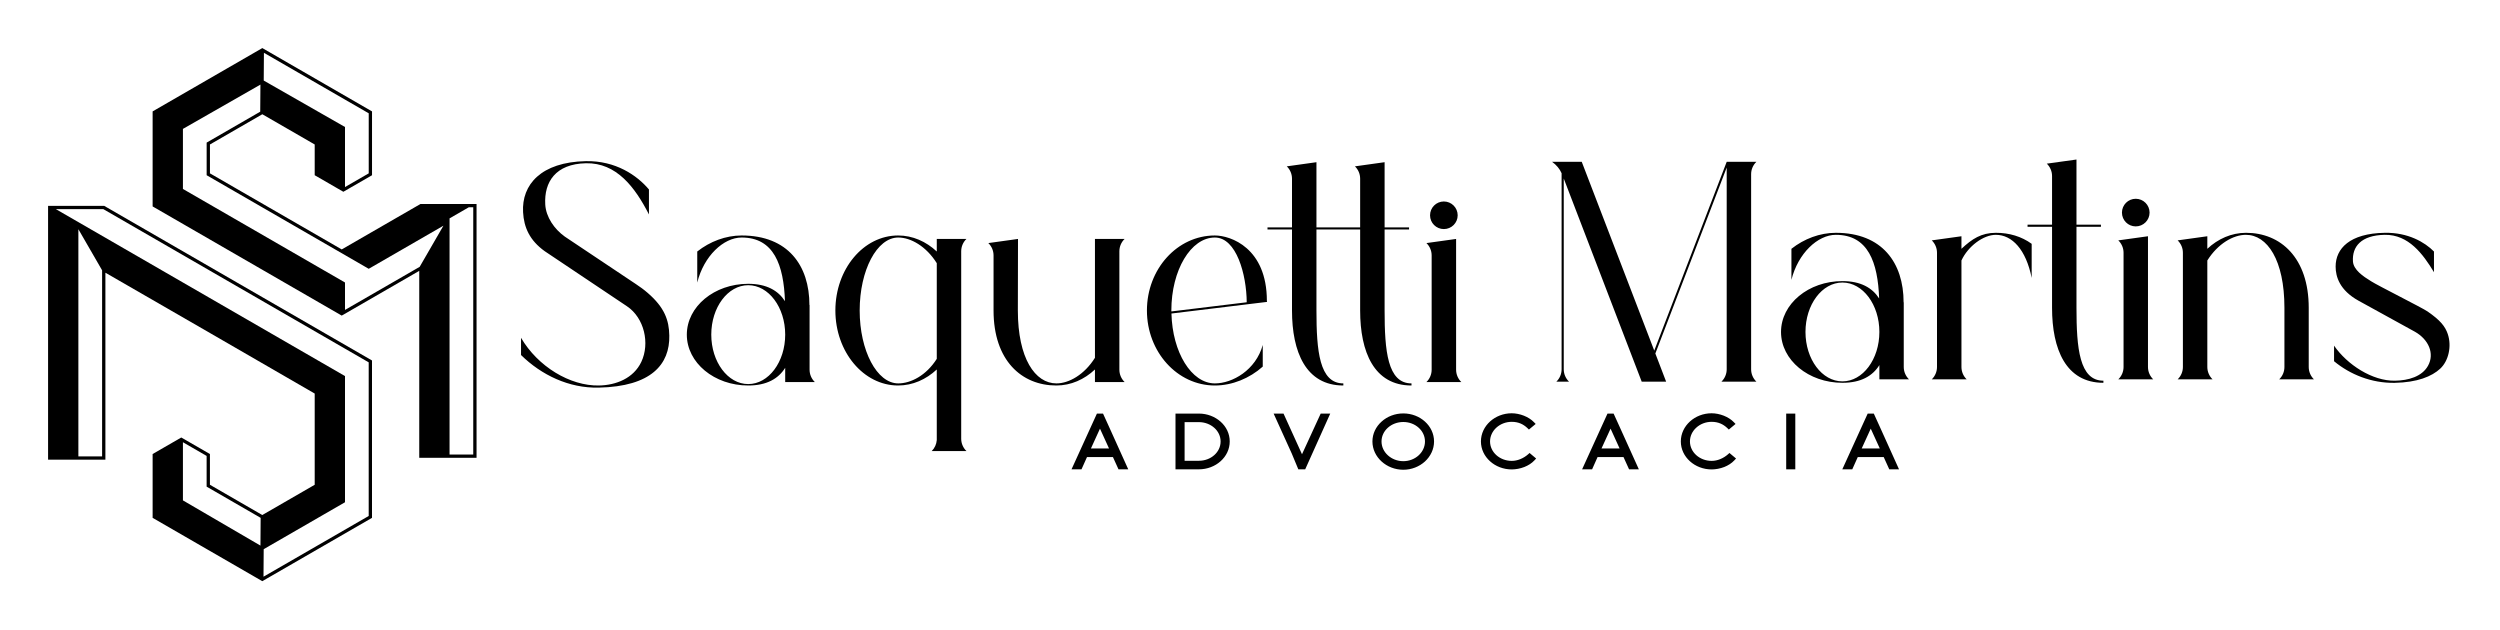
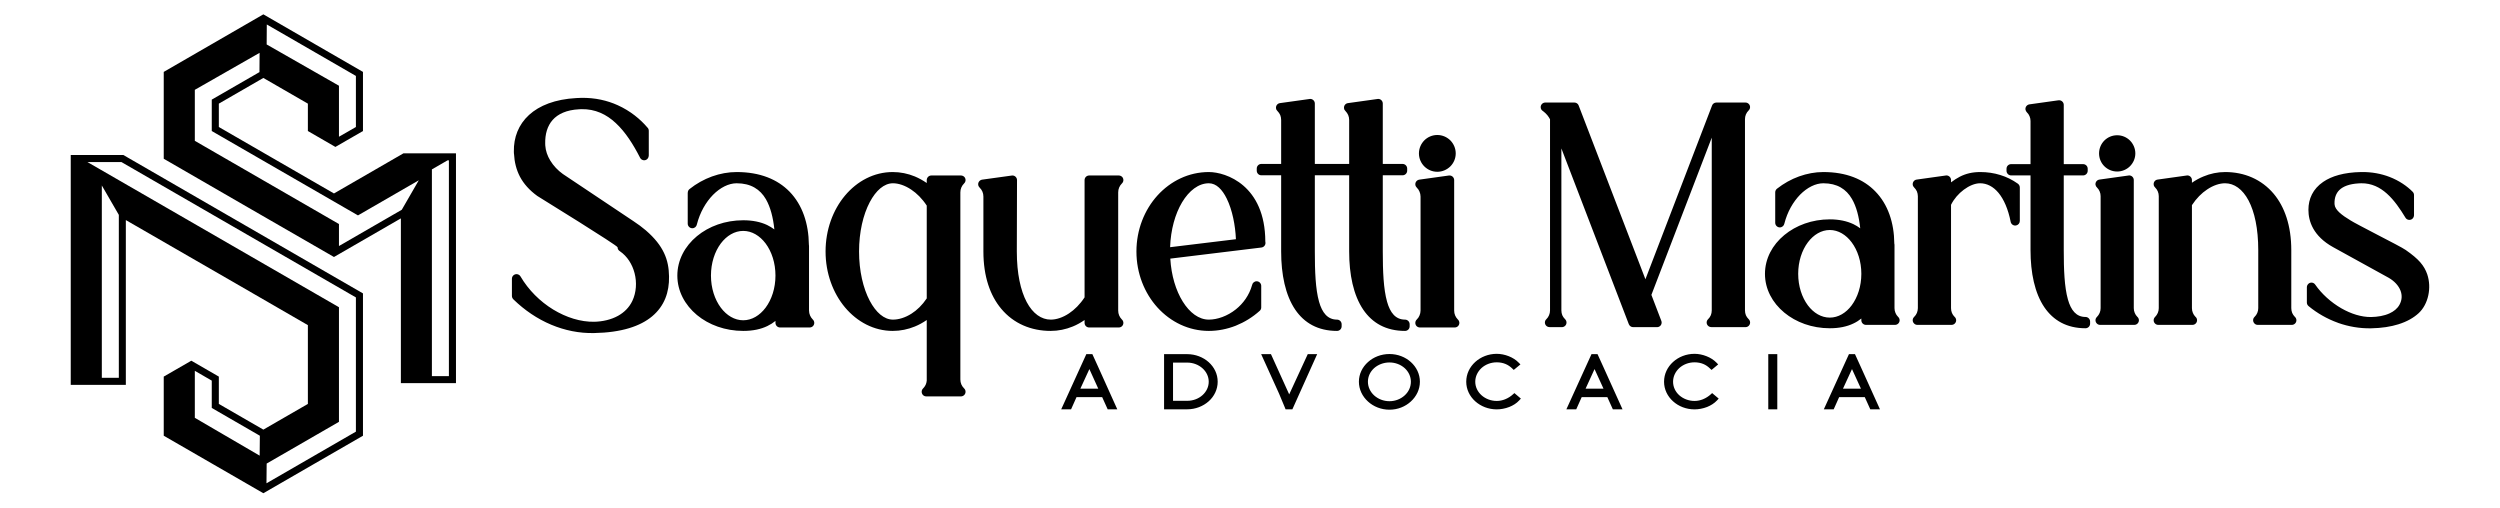
- <svg xmlns="http://www.w3.org/2000/svg" viewBox="0 0 1000.0 251.7" role="img" aria-label="Saquetti Martins Advocacia">
-   <path fill="currentColor" d="M434.8 182.82L432.6 187.73L428.61 187.73C431.99 180.3 435.37 172.86 438.77 165.43L441.21 165.43L443.52 170.5L451.3 187.73L447.4 187.73L445.17 182.82ZM439.99 171.46L436.37 179.39L443.61 179.39ZM473.84 168.85L473.84 184.31L479.55 184.31C481.97 184.31 484.17 183.44 485.75 182.01C487.29 180.63 488.24 178.71 488.24 176.58C488.24 174.45 487.28 172.53 485.74 171.15C484.16 169.73 481.96 168.85 479.55 168.85ZM488.24 184.49C486 186.5 482.92 187.73 479.55 187.73L470.2 187.73L470.2 165.43L479.55 165.43C482.91 165.43 486 166.67 488.24 168.67C490.49 170.68 491.89 173.47 491.89 176.58C491.89 179.69 490.49 182.48 488.24 184.49ZM519.08 187.13L516.7 181.41L509.45 165.43L513.41 165.43L520.8 181.7L528.28 165.43L532.1 165.43C528.76 172.86 525.41 180.29 522.08 187.73L519.33 187.73ZM567.47 182.13C569.03 180.7 569.99 178.73 569.99 176.59C569.99 174.45 569.04 172.51 567.49 171.11C565.92 169.68 563.74 168.8 561.32 168.8C558.9 168.8 556.7 169.68 555.12 171.11C553.57 172.51 552.61 174.44 552.61 176.59C552.61 178.74 553.58 180.7 555.15 182.13C556.73 183.57 558.92 184.47 561.32 184.47C563.72 184.47 565.9 183.57 567.47 182.13ZM552.64 184.6C550.38 182.55 548.97 179.71 548.97 176.59C548.97 173.47 550.38 170.66 552.63 168.64C554.87 166.61 557.96 165.37 561.32 165.37C564.68 165.37 567.75 166.61 569.98 168.63C572.23 170.66 573.62 173.47 573.62 176.59C573.62 179.7 572.21 182.54 569.97 184.6C567.73 186.63 564.67 187.9 561.32 187.9C557.97 187.9 554.88 186.64 552.64 184.6ZM596.02 184.51C593.77 182.49 592.37 179.69 592.37 176.58C592.37 173.45 593.77 170.63 596.02 168.59C598.25 166.57 601.33 165.31 604.69 165.31C606.27 165.31 607.99 165.66 609.57 166.28C611.09 166.89 612.51 167.76 613.55 168.84L614.27 169.58L611.57 171.82L610.95 171.22C610.14 170.45 609.24 169.83 608.22 169.4C607.19 168.97 606.03 168.73 604.69 168.73C602.29 168.73 600.11 169.63 598.53 171.07C596.99 172.48 596.02 174.44 596.02 176.58C596.02 178.71 596.98 180.64 598.52 182.04C600.1 183.47 602.28 184.35 604.69 184.35C605.92 184.35 607.06 184.08 608.06 183.68C609.35 183.17 610.44 182.43 611.21 181.75L611.83 181.19L614.46 183.41L613.77 184.15C612.68 185.32 611.27 186.19 609.76 186.79C608.09 187.44 606.29 187.77 604.69 187.77C601.33 187.77 598.25 186.53 596.02 184.51ZM639.03 182.82L636.84 187.73L632.84 187.73L643 165.43L645.44 165.43L647.75 170.5L655.54 187.73L651.63 187.73L649.4 182.82ZM644.23 171.46L640.6 179.39L647.84 179.39ZM675.98 184.51C673.73 182.49 672.33 179.69 672.33 176.58C672.33 173.45 673.73 170.63 675.98 168.59C678.21 166.56 681.29 165.31 684.65 165.31C686.23 165.31 687.95 165.66 689.53 166.28C691.05 166.89 692.47 167.76 693.5 168.84L694.22 169.58L691.53 171.82L690.91 171.22C690.1 170.45 689.2 169.83 688.17 169.4C687.15 168.97 685.99 168.73 684.65 168.73C682.25 168.73 680.07 169.63 678.5 171.07C676.94 172.48 675.98 174.44 675.98 176.58C675.98 178.71 676.94 180.64 678.48 182.04C680.06 183.47 682.24 184.35 684.65 184.35C685.88 184.35 687.02 184.08 688.02 183.68C689.31 183.17 690.39 182.43 691.16 181.75L691.78 181.19L694.42 183.41L693.73 184.15C692.64 185.32 691.22 186.19 689.73 186.79C688.05 187.44 686.24 187.77 684.65 187.77C681.29 187.77 678.21 186.53 675.98 184.51ZM717.16 187.74L714.48 187.74L714.48 165.43L718.12 165.43L718.12 187.74ZM743.11 182.82L740.91 187.73L736.92 187.73L747.08 165.43L749.52 165.43L751.83 170.5L759.61 187.73L755.71 187.73L753.48 182.82ZM748.3 171.46L744.68 179.39L751.92 179.39ZM748.3 171.46" />
-   <path fill="currentColor" d="M267.72 134.24C267.62 128.09 265.82 122.98 259.07 117.16C257.59 115.86 255.98 114.71 254.34 113.62L225.91 94.63C221.73 91.64 218.38 86.82 218.1 81.78C217.6 72.82 222.21 65.55 234.39 65.3C246.58 65.05 253.99 74.85 259.58 85.78L259.58 75.79C254.82 70.14 246.26 64.23 234.35 64.46C216.41 64.82 208.62 73.88 209.23 84.86C209.56 91.03 211.9 96.16 217.85 100.45C217.85 100.45 250.78 122.48 250.78 122.5C257.71 127.13 260.04 137.34 256.52 144.77C253.42 151.29 246.49 154.07 239.6 154.2C228.01 154.43 215.11 146.6 208.41 135.12L208.41 142.01C216.6 150.03 227.56 155.31 239.46 155.05C260.58 154.63 267.95 145.65 267.72 134.24ZM577.54 91.63C580.59 91.63 583.07 89.17 583.07 86.12C583.07 83.07 580.59 80.59 577.54 80.59C574.49 80.59 572.02 83.07 572.02 86.12C572.02 89.17 574.49 91.63 577.54 91.63ZM323.83 122L323.77 122C323.77 106.25 315.23 94.19 296.66 94.19C290.31 94.19 283.99 96.58 278.9 100.6L278.9 113.02C281.52 102.44 289.39 95.01 296.66 95.01C309.59 95.01 313.47 106.02 313.99 120.47C311.27 116.22 306.64 113.52 299.29 113.52C285.73 113.52 274.73 122.62 274.73 133.87C274.73 145.09 285.73 154.2 299.29 154.2C306.73 154.2 311.37 151.45 314.08 147.12L314.08 152.82L325.93 152.82C324.58 151.52 323.83 149.74 323.83 147.87L323.83 121.97ZM299.29 153.63C291.13 153.63 284.51 144.77 284.51 133.85C284.51 122.94 291.13 114.08 299.29 114.08C307.46 114.08 314.08 122.94 314.08 133.85C314.08 144.77 307.46 153.63 299.29 153.63ZM334.15 124.2C334.15 140.75 345.4 154.2 359.24 154.2C365.07 154.2 370.43 151.79 374.71 147.79L374.71 176.03C374.58 177.69 373.87 179.26 372.68 180.43L386.58 180.43C385.24 179.13 384.48 177.35 384.48 175.49L384.48 100.52C384.48 98.65 385.24 96.85 386.58 95.58L374.71 95.58L374.71 100.6C370.43 96.6 365.07 94.19 359.24 94.19C345.4 94.19 334.15 107.61 334.15 124.2ZM374.71 105.27L374.71 143.54C370.48 150.22 364.3 153.36 359.3 153.36C350.78 153.36 343.87 140.29 343.87 124.2C343.87 108.07 350.78 95.01 359.3 95.01C364.3 95.01 370.48 98.51 374.71 105.27ZM437.98 152.82L449.85 152.82C448.51 151.52 447.75 149.74 447.75 147.87L447.75 100.52C447.75 98.65 448.51 96.85 449.85 95.58L437.98 95.58L437.98 143.12C433.75 149.88 427.57 153.36 422.57 153.36C414.05 153.36 407.14 143.35 407.14 124.2L407.2 95.58L395.33 97.23C396.67 98.53 397.42 100.3 397.42 102.17L397.42 124.2C397.42 144.21 408.67 154.2 422.53 154.2C428.37 154.2 433.73 151.79 437.98 147.79ZM506.75 120.34C506.75 99.2 492.29 94.19 485.94 94.19C470.93 94.19 458.77 107.61 458.77 124.2C458.77 140.75 470.93 154.2 485.94 154.2C492.87 154.2 499.82 151.35 505.1 146.64L505.1 137.99C502.33 148.04 492.98 153.36 485.94 153.36C476.58 153.36 468.96 140.94 468.58 125.41L506.82 120.76ZM468.56 124.57C468.54 124.44 468.54 124.32 468.54 124.2C468.54 108.07 476.33 95.01 485.94 95.01C494.57 95.01 498.61 109.81 498.69 120.91ZM537.34 154.2L537.34 153.36C527.73 153.36 526.58 140.29 526.58 124.2L526.58 91.78L536.36 91.78L536.36 90.95L526.58 90.95L526.58 64.88L514.71 66.54C516.05 67.83 516.8 69.61 516.8 71.48L516.8 90.95L507 90.95L507 91.78L516.8 91.78L516.8 124.2C516.8 140.75 522.33 154.2 537.34 154.2ZM564.6 154.2L564.6 153.36C554.99 153.36 553.84 140.29 553.84 124.2L553.84 91.78L563.62 91.78L563.62 90.95L553.84 90.95L553.84 64.88L541.97 66.54C543.31 67.83 544.06 69.61 544.06 71.48L544.06 90.95L534.26 90.95L534.26 91.78L544.06 91.78L544.06 124.2C544.06 140.75 549.59 154.2 564.6 154.2ZM570.57 152.82L584.53 152.82C583.19 151.52 582.44 149.74 582.44 147.87L582.44 95.58L570.57 97.23C571.91 98.53 572.66 100.3 572.66 102.17L572.66 147.87C572.66 149.74 571.91 151.52 570.57 152.82" />
-   <path fill="currentColor" d="M854.29 90.56C857.34 90.56 859.83 88.09 859.83 85.04C859.83 81.99 857.34 79.51 854.29 79.51C851.24 79.51 848.78 81.99 848.78 85.04C848.78 88.09 851.24 90.56 854.29 90.56ZM624.64 69.29L624.64 147.72C624.64 149.58 623.89 151.36 622.55 152.66L627.6 152.66C626.26 151.36 625.5 149.58 625.5 147.72L625.5 71.41L656.68 152.66L666.45 152.66L662.14 141.4L690.68 67.03L690.68 147.72C690.68 149.58 689.92 151.36 688.58 152.66L702.55 152.66C701.21 151.36 700.45 149.58 700.45 147.72L700.45 69.67C700.45 67.8 701.21 66.02 702.55 64.73L690.68 64.73L661.7 140.24L632.7 64.73L620.83 64.73C622.55 65.94 623.89 67.57 624.64 69.29ZM761.5 120.92L761.44 120.92C761.44 105.18 752.9 93.12 734.33 93.12C727.98 93.12 721.66 95.5 716.57 99.52L716.57 111.94C719.19 101.37 727.06 93.93 734.33 93.93C747.27 93.93 751.14 104.95 751.66 119.39C748.94 115.14 744.31 112.44 736.97 112.44C723.4 112.44 712.41 121.55 712.41 132.79C712.41 144.01 723.4 153.12 736.97 153.12C744.4 153.12 749.05 150.38 751.75 146.04L751.75 151.74L763.6 151.74C762.26 150.44 761.5 148.66 761.5 146.8L761.5 120.9ZM736.97 152.55C728.8 152.55 722.19 143.7 722.19 132.77C722.19 121.86 728.8 113.01 736.97 113.01C745.13 113.01 751.75 121.86 751.75 132.77C751.75 143.7 745.13 152.55 736.97 152.55ZM798.33 93.93C804.84 93.93 810.41 99.83 812.67 111.18L812.67 97.53C808.61 94.58 803.69 93.12 798.37 93.12C792.53 93.12 788.85 95.52 784.58 99.52L784.58 94.5L772.71 96.15C774.04 97.45 774.8 99.23 774.8 101.09L774.8 146.8C774.8 148.66 774.04 150.44 772.71 151.74L786.67 151.74C785.33 150.44 784.58 148.66 784.58 146.8L784.58 104.19C787.19 98.52 793.33 93.93 798.33 93.93ZM841.36 153.12L841.36 152.28C831.75 152.28 830.59 139.22 830.59 123.12L830.59 90.71L840.37 90.71L840.37 89.87L830.59 89.87L830.59 63.81L818.72 65.46C820.06 66.76 820.82 68.54 820.82 70.4L820.82 89.87L811.02 89.87L811.02 90.71L820.82 90.71L820.82 123.12C820.82 139.68 826.34 153.12 841.36 153.12ZM847.32 151.74L861.29 151.74C859.95 150.44 859.19 148.66 859.19 146.8L859.19 94.5L847.32 96.15C848.66 97.45 849.42 99.23 849.42 101.09L849.42 146.8C849.42 148.66 848.66 150.44 847.32 151.74ZM871.06 151.74L885.03 151.74C883.69 150.44 882.93 148.66 882.93 146.8L882.93 104.19C887.17 97.43 893.34 93.93 898.35 93.93C906.87 93.93 913.77 103.96 913.77 123.12L913.77 146.8C913.77 148.66 913.02 150.44 911.68 151.74L925.58 151.74C924.24 150.44 923.49 148.66 923.49 146.8L923.49 123.12C923.49 103.1 912.24 93.12 898.41 93.12C892.57 93.12 887.21 95.52 882.93 99.52L882.93 94.5L871.06 96.15C872.4 97.45 873.16 99.23 873.16 101.09L873.16 146.8C873.16 148.66 872.4 150.44 871.06 151.74ZM957.99 152.28C948.95 152.45 938.85 145.85 933.62 138.26L933.62 144.49C940.01 149.79 948.59 153.29 957.86 153.14C966.95 152.97 972.73 150.57 976.08 147.47C979.41 144.41 980.77 138.49 979.1 133.59C978.05 130.53 976.16 128.14 971.01 124.58C968.96 123.14 951.02 114.18 948.44 112.5C945.18 110.51 941.41 107.92 941.18 104.59C940.8 98.64 944.4 94.1 953.91 93.93C963.44 93.78 969.23 101.66 973.59 108.88L973.59 100.61C969.88 96.86 963.21 92.95 953.89 93.12C939.88 93.35 934.25 99.44 934.25 106.62C934.25 110.7 935.88 116.08 943.36 120.25C943.36 120.25 965.99 132.71 965.99 132.71C971.41 135.78 973.94 141.4 971.2 146.32C968.8 150.63 963.37 152.2 957.99 152.28" />
-   <path fill="currentColor" d="M138 150.43L138 200.9C127.16 207.16 116.32 213.42 105.48 219.67L105.4 230.68L147.48 206.39L147.48 144.94C112.1 124.51 76.71 104.08 41.32 83.65L22.34 83.65ZM148.8 144.19C148.8 165.17 148.81 186.16 148.8 207.14C134.18 215.59 119.55 224.03 104.92 232.47C90.29 224.03 75.67 215.59 61.05 207.14L61.05 181.61L72.51 175L83.97 181.61L83.97 193.91L104.92 206.01L125.88 193.91L125.88 157.42C97.93 141.28 70.08 125.13 42.16 109.08L42.16 183.86L19.23 183.86L19.23 82.34L41.67 82.34C77.38 102.96 113.09 123.57 148.8 144.19ZM40.84 108.12L31.35 91.68L31.35 182.55L40.84 182.55ZM73.17 176.89L73.17 200.15L104.18 218.24L104.26 207.14C97.06 202.98 89.86 198.82 82.65 194.66L82.65 182.37ZM73.17 176.89" />
-   <path fill="currentColor" d="M187.52 82.91L179.82 87.35L179.82 181.8L189.3 181.8L189.3 82.91ZM138 113L138 123.97L167.87 106.73L177.37 90.28C167.17 96.16 157.69 101.64 147.49 107.52C125.88 95.04 104.27 82.57 82.66 70.09L82.66 57.04L104.09 44.67L104.17 33.84L73.17 51.56L73.17 75.58ZM61.05 82.57L61.05 44.56C75.68 36.12 90.3 27.67 104.93 19.23C119.55 27.67 134.18 36.12 148.81 44.56L148.81 70.09L137.34 76.71C133.52 74.5 129.7 72.3 125.88 70.09L125.88 57.79L104.93 45.7L83.98 57.79L83.98 69.34L136.69 99.77L168.18 81.6L190.62 81.6L190.62 183.12L167.7 183.12L167.7 108.34L136.69 126.24ZM105.49 32.22C116.33 38.41 127.17 44.6 138 50.8L138 74.82L147.49 69.34L147.49 45.32L105.57 21.12ZM105.49 32.22" />
+ <svg xmlns="http://www.w3.org/2000/svg" viewBox="0 0 385.22 78.21" role="img" aria-label="Saquetti Martins Advocacia">
+   <path fill="currentColor" d="M52.23,47.53,52.23,65C48.52,67.15,44.8,69.29,41.09,71.43L41.06,74.47,54.84,66.51,54.84,45.83,18.71,24.97,13.47,24.97,52.23,47.34ZM68.96,24.71,66.55,26.1,66.55,57.96,69.17,57.96,69.17,24.71ZM52.23,34.71,52.23,37.91,61.91,32.32,64.53,27.78,55.16,33.19C47.65,28.86,40.14,24.52,32.63,20.19L32.63,15.35,39.98,11.11,40,8.14,30.02,13.84,30.02,21.7,52.23,34.52ZM25.23,24.28,25.23,11.08C30.34,8.12,35.46,5.16,40.58,2.21,45.7,5.17,50.82,8.12,55.93,11.08L55.93,20.19C54.52,21,53.1,21.82,51.68,22.64L47.44,20.19,47.44,15.97,40.58,12.01,33.72,15.97,33.72,19.57,51.46,29.81,62.16,23.63C64.86,23.62,67.56,23.63,70.26,23.63L70.26,59.04,61.77,59.04,61.77,33.65,51.46,39.6C42.71,34.57,33.98,29.51,25.23,24.46ZM41.09,6.85C44.8,8.96,48.52,11.08,52.23,13.21L52.23,21.07,54.84,19.57,54.84,11.7,41.11,3.77ZM55.93,45.39,55.93,52.58C55.93,57.37,55.93,62.16,55.93,66.96L55.93,67.14,48.25,71.57,40.58,76C35.46,73.05,30.34,70.1,25.23,67.14L25.23,58.03,29.48,55.58,33.72,58.03,33.72,62.24,40.58,66.2,47.44,62.24,47.44,50.1,38.08,44.69C31.75,41.03,25.43,37.38,19.39,33.91L19.39,59.3,10.9,59.3,10.9,23.88C13.6,23.88,16.3,23.88,19,23.88,31.31,30.98,43.61,38.11,55.93,45.21ZM18.31,33.11,15.69,28.58,15.69,58.21,18.31,58.21ZM30.02,57.14,30.02,64.38,40.01,70.21,40.04,67.14C37.57,65.71,35.1,64.29,32.63,62.86L32.63,58.65ZM30.02,57.14" />
+   <path fill="currentColor" d="M102.32,38.98C102.87,40.14,103.07,41.31,103.09,42.58L103.09,42.6C103.14,45.01,102.38,47.16,100.49,48.74,98.66,50.27,95.78,51.24,91.55,51.32L91.54,51.32C89.22,51.37,87,50.9,84.95,50.04,82.79,49.14,80.81,47.78,79.13,46.15,78.98,46.01,78.88,45.82,78.88,45.6L78.88,42.95C78.88,42.71,79,42.47,79.23,42.34,79.57,42.14,80,42.26,80.2,42.59,81.43,44.69,83.22,46.46,85.23,47.69,87.25,48.92,89.47,49.62,91.57,49.58,92.86,49.55,94.16,49.26,95.24,48.66,96.17,48.14,96.95,47.39,97.44,46.36,98.05,45.06,98.15,43.51,97.78,42.09,97.43,40.73,96.66,39.5,95.53,38.72,95.31,38.6,95.16,38.37,95.16,38.1,95.16,37.83,83.49,30.63,82.85,30.23L82.8,30.2C81.57,29.31,80.7,28.32,80.12,27.23,79.55,26.14,79.27,24.97,79.2,23.69L79.19,23.67C79.19,23.58,79.18,23.48,79.18,23.36L79.18,23.35C79.14,21.18,79.89,19.2,81.52,17.71,83.11,16.26,85.52,15.29,88.81,15.11,89.04,15.1,89.28,15.09,89.54,15.08L89.55,15.08C91.7,15.04,93.59,15.49,95.18,16.21,97.15,17.1,98.68,18.38,99.75,19.64,99.89,19.76,99.97,19.95,99.97,20.15L99.97,23.99,99.96,23.99C99.96,24.24,99.82,24.49,99.58,24.62,99.23,24.8,98.8,24.65,98.63,24.31,97.59,22.27,96.38,20.35,94.88,18.96,93.45,17.62,91.72,16.78,89.59,16.82,89.48,16.83,89.35,16.83,89.21,16.84,87.3,16.94,85.97,17.56,85.15,18.49,84.33,19.42,83.98,20.69,84.01,22.12,84.01,22.19,84.02,22.29,84.02,22.41L84.02,22.41C84.07,23.22,84.35,24.02,84.79,24.74,85.28,25.55,85.96,26.26,86.73,26.81L97.64,34.1C97.95,34.31,98.27,34.53,98.6,34.77,98.91,35,99.21,35.24,99.52,35.5L99.53,35.51C100.9,36.7,101.78,37.83,102.32,38.98ZM328.21,25.61C327.7,26.12,327,26.43,326.23,26.43,325.46,26.43,324.76,26.12,324.25,25.61,323.75,25.11,323.44,24.41,323.44,23.64,323.44,22.87,323.75,22.17,324.25,21.66,324.76,21.15,325.46,20.84,326.23,20.84,327,20.84,327.7,21.15,328.21,21.66,328.71,22.17,329.03,22.87,329.03,23.64,329.03,24.41,328.71,25.1,328.21,25.61ZM238.84,47.83,238.84,18.38C238.73,18.17,238.59,17.95,238.42,17.74,238.22,17.51,238,17.3,237.76,17.12,237.54,17,237.4,16.77,237.4,16.51,237.4,16.12,237.72,15.8,238.11,15.8L242.59,15.8,242.59,15.8C242.88,15.8,243.15,15.97,243.25,16.25L253.54,43.03,263.8,16.28C263.89,16,264.16,15.8,264.48,15.8L268.96,15.8,268.96,15.8C269.14,15.8,269.32,15.87,269.46,16.01,269.74,16.29,269.73,16.74,269.45,17.01,269.27,17.19,269.12,17.4,269.02,17.64,268.93,17.86,268.88,18.11,268.88,18.37L268.88,47.83C268.88,48.09,268.93,48.34,269.02,48.57,269.11,48.78,269.25,48.98,269.42,49.15,269.57,49.29,269.67,49.48,269.67,49.7,269.67,50.09,269.35,50.41,268.96,50.41L263.68,50.41,263.68,50.4C263.5,50.4,263.32,50.33,263.18,50.19,262.9,49.91,262.91,49.46,263.19,49.19,263.38,49.01,263.52,48.8,263.62,48.57,263.71,48.34,263.76,48.09,263.76,47.83L263.76,21.21,254.46,45.44,255.98,49.41C256.02,49.5,256.04,49.6,256.04,49.7,256.04,50.09,255.73,50.41,255.33,50.41L251.64,50.41C251.36,50.41,251.09,50.23,250.98,49.95L240.59,22.87,240.59,47.83C240.59,48.09,240.64,48.34,240.73,48.57,240.82,48.78,240.96,48.98,241.13,49.15,241.28,49.29,241.38,49.48,241.38,49.7,241.38,50.09,241.06,50.41,240.66,50.41L238.76,50.41,238.76,50.4C238.57,50.4,238.39,50.33,238.25,50.19,237.98,49.91,237.98,49.46,238.27,49.19,238.45,49.01,238.6,48.8,238.69,48.57,238.79,48.34,238.84,48.09,238.84,47.83ZM288.96,29.49C290.91,31.48,291.86,34.31,291.89,37.52,291.91,37.58,291.92,37.64,291.92,37.71L291.92,47.48C291.92,47.74,291.97,47.99,292.07,48.22,292.16,48.44,292.29,48.64,292.46,48.81,292.61,48.94,292.71,49.13,292.71,49.35,292.71,49.74,292.39,50.06,292,50.06L287.52,50.06C287.13,50.06,286.81,49.74,286.81,49.35L286.81,49.08C286.45,49.37,286.05,49.63,285.6,49.84,284.61,50.32,283.4,50.58,281.95,50.58,279.21,50.58,276.74,49.66,274.94,48.17,273.1,46.65,271.96,44.54,271.96,42.2,271.96,39.85,273.1,37.74,274.94,36.22,276.74,34.73,279.21,33.8,281.95,33.8,283.39,33.8,284.58,34.07,285.57,34.53,285.96,34.72,286.32,34.94,286.64,35.18,286.45,33.39,286.05,31.83,285.36,30.65,284.49,29.15,283.1,28.24,280.95,28.24,279.75,28.24,278.47,28.89,277.38,29.99,276.3,31.1,275.41,32.64,274.95,34.45,274.89,34.78,274.6,35.04,274.25,35.04,273.86,35.04,273.54,34.72,273.54,34.33L273.54,29.64,273.54,29.64C273.54,29.43,273.63,29.23,273.81,29.08,274.84,28.27,276,27.62,277.22,27.18,278.43,26.75,279.69,26.51,280.95,26.51,284.5,26.51,287.15,27.62,288.96,29.49ZM278.57,47.05C279.45,48.22,280.64,48.94,281.95,48.94,283.25,48.94,284.45,48.22,285.32,47.05,286.24,45.81,286.81,44.1,286.81,42.19,286.81,40.29,286.24,38.57,285.32,37.34,284.45,36.17,283.25,35.44,281.95,35.44,280.64,35.44,279.45,36.17,278.57,37.34,277.65,38.57,277.08,40.29,277.08,42.19,277.08,44.1,277.65,45.81,278.57,47.05ZM307.94,29.71C307.13,28.74,306.15,28.24,305.11,28.24,304.32,28.24,303.42,28.62,302.6,29.23,301.79,29.83,301.08,30.65,300.63,31.56L300.63,47.48C300.63,47.74,300.68,47.99,300.77,48.22,300.86,48.44,301,48.64,301.17,48.81,301.32,48.94,301.42,49.13,301.42,49.35,301.42,49.74,301.1,50.06,300.71,50.06L295.43,50.06,295.43,50.06C295.25,50.06,295.07,49.99,294.93,49.84,294.65,49.56,294.66,49.11,294.94,48.84,295.13,48.66,295.27,48.45,295.37,48.22,295.46,47.99,295.52,47.74,295.52,47.48L295.52,30.23C295.52,29.97,295.46,29.72,295.37,29.49,295.27,29.27,295.13,29.07,294.95,28.89,294.84,28.78,294.75,28.64,294.73,28.47,294.68,28.08,294.95,27.72,295.34,27.67L299.77,27.05C299.82,27.04,299.86,27.03,299.91,27.03,300.31,27.03,300.63,27.35,300.63,27.74L300.63,28.1C301.07,27.76,301.51,27.47,301.98,27.23,302.9,26.76,303.9,26.51,305.13,26.51,306.2,26.51,307.25,26.66,308.23,26.97,309.19,27.26,310.09,27.71,310.91,28.29,311.1,28.42,311.23,28.64,311.23,28.89L311.23,34.04C311.23,34.37,311,34.67,310.66,34.74,310.27,34.82,309.9,34.57,309.82,34.18,309.43,32.21,308.77,30.71,307.94,29.71ZM322.06,49.55,322.06,49.87C322.06,50.26,321.74,50.58,321.35,50.58,318.45,50.58,316.39,49.36,315.02,47.36,313.52,45.16,312.88,42.02,312.88,38.55L312.88,27.03,309.89,27.03C309.5,27.03,309.18,26.71,309.18,26.32L309.18,26C309.18,25.6,309.5,25.29,309.89,25.29L312.88,25.29,312.88,18.65C312.88,18.39,312.83,18.14,312.73,17.91,312.64,17.69,312.5,17.48,312.32,17.31,312.21,17.2,312.13,17.05,312.1,16.88,312.05,16.49,312.32,16.14,312.71,16.08L317.14,15.46C317.18,15.45,317.23,15.45,317.29,15.45,317.68,15.45,318,15.77,318,16.16L318,25.29,320.98,25.29C321.37,25.29,321.69,25.6,321.69,26L321.69,26.32C321.69,26.71,321.37,27.03,320.98,27.03L318,27.03,318,38.55C318,41.53,318.1,44.23,318.64,46.14,319.11,47.81,319.93,48.84,321.35,48.84,321.74,48.84,322.06,49.16,322.06,49.55ZM328.87,50.06,323.6,50.06,323.6,50.06C323.41,50.06,323.23,49.99,323.09,49.84,322.82,49.56,322.82,49.11,323.11,48.84,323.29,48.66,323.43,48.45,323.53,48.22,323.63,47.99,323.68,47.74,323.68,47.48L323.68,30.23C323.68,29.97,323.63,29.72,323.53,29.49,323.44,29.27,323.3,29.07,323.12,28.89,323,28.78,322.92,28.64,322.89,28.47,322.84,28.08,323.11,27.72,323.5,27.67L327.93,27.05C327.98,27.04,328.03,27.03,328.08,27.03,328.47,27.03,328.79,27.35,328.79,27.74L328.79,47.48C328.79,47.74,328.84,47.99,328.94,48.22,329.03,48.44,329.16,48.64,329.33,48.81,329.48,48.94,329.58,49.13,329.58,49.35,329.58,49.74,329.26,50.06,328.87,50.06ZM337.83,50.06,332.56,50.06,332.56,50.06C332.38,50.06,332.19,49.99,332.05,49.84,331.78,49.56,331.79,49.11,332.07,48.84,332.25,48.66,332.39,48.45,332.49,48.22,332.59,47.99,332.64,47.74,332.64,47.48L332.64,30.23C332.64,29.97,332.59,29.72,332.49,29.49,332.4,29.27,332.26,29.07,332.08,28.89,331.96,28.78,331.88,28.64,331.86,28.47,331.8,28.08,332.07,27.72,332.46,27.67L336.89,27.05C336.94,27.04,336.99,27.03,337.04,27.03,337.43,27.03,337.75,27.35,337.75,27.74L337.75,28.16C338.31,27.77,338.91,27.44,339.53,27.19,340.58,26.75,341.71,26.51,342.88,26.51,345.82,26.51,348.48,27.63,350.36,29.87,352.03,31.87,353.06,34.77,353.06,38.55L353.06,47.48C353.06,47.74,353.11,47.99,353.2,48.22,353.3,48.44,353.43,48.64,353.6,48.81,353.75,48.94,353.85,49.13,353.85,49.35,353.85,49.74,353.53,50.06,353.14,50.06L347.89,50.06,347.89,50.06C347.7,50.06,347.52,49.99,347.38,49.84,347.11,49.56,347.11,49.11,347.39,48.84,347.58,48.66,347.72,48.45,347.82,48.22,347.92,47.99,347.97,47.74,347.97,47.48L347.97,38.55C347.97,35.21,347.4,32.65,346.48,30.9,345.55,29.14,344.26,28.24,342.86,28.24,342.01,28.24,341.04,28.56,340.1,29.19,339.25,29.75,338.44,30.56,337.75,31.61L337.75,47.48C337.75,47.74,337.8,47.99,337.9,48.22,337.99,48.44,338.12,48.64,338.29,48.81,338.45,48.94,338.54,49.13,338.54,49.35,338.54,49.74,338.22,50.06,337.83,50.06ZM360.78,47.51C362.25,48.35,363.85,48.87,365.36,48.85,366.36,48.83,367.36,48.67,368.19,48.29,368.85,47.99,369.4,47.56,369.73,46.96,370.13,46.24,370.16,45.49,369.89,44.78,369.59,44.01,368.95,43.31,368.06,42.8L359.5,38.08,359.5,38.08C357.96,37.23,357.02,36.23,356.45,35.23,355.87,34.2,355.7,33.19,355.7,32.32,355.7,30.65,356.39,29.11,357.97,28.03,359.28,27.13,361.19,26.56,363.81,26.51,365.48,26.48,366.93,26.78,368.17,27.25,369.71,27.84,370.92,28.7,371.76,29.55L371.76,29.55C371.89,29.68,371.97,29.86,371.97,30.05L371.97,33.17C371.96,33.41,371.84,33.65,371.63,33.78,371.29,33.98,370.85,33.88,370.65,33.54,369.85,32.22,368.93,30.85,367.8,29.84,366.72,28.87,365.43,28.22,363.84,28.24,363.7,28.24,363.55,28.25,363.39,28.26,362.01,28.35,361.07,28.71,360.49,29.26,359.95,29.78,359.71,30.49,359.72,31.32,359.72,31.36,359.73,31.42,359.73,31.49L359.73,31.51C359.76,31.93,360.05,32.34,360.45,32.72,360.93,33.17,361.55,33.58,362.14,33.93L362.15,33.94C362.59,34.23,364.42,35.18,366.26,36.14,368.25,37.17,370.26,38.21,370.69,38.52,371.71,39.23,372.41,39.82,372.92,40.4,373.46,41.02,373.78,41.61,374.01,42.27,374.36,43.31,374.4,44.46,374.17,45.51,373.94,46.59,373.42,47.58,372.68,48.26L372.68,48.26C371.93,48.95,370.91,49.55,369.56,49.97,368.41,50.33,367.02,50.56,365.33,50.59,363.56,50.62,361.86,50.31,360.29,49.76L360.25,49.74C358.58,49.14,357.05,48.26,355.75,47.19,355.57,47.05,355.46,46.85,355.46,46.62L355.46,44.26C355.46,44.03,355.57,43.82,355.77,43.67,356.09,43.45,356.53,43.53,356.75,43.86,357.72,45.26,359.16,46.58,360.78,47.51ZM223.48,25.64C222.96,26.15,222.25,26.47,221.47,26.47,220.69,26.47,219.98,26.15,219.47,25.64,218.96,25.13,218.64,24.42,218.64,23.64,218.64,22.86,218.96,22.15,219.47,21.63,219.98,21.12,220.69,20.8,221.47,20.8,222.25,20.8,222.96,21.12,223.48,21.63,223.99,22.15,224.31,22.86,224.31,23.64,224.31,24.42,223.99,25.13,223.48,25.64ZM121.66,29.53C123.64,31.57,124.6,34.44,124.64,37.71,124.66,37.77,124.66,37.83,124.66,37.9L124.66,47.85C124.66,48.12,124.72,48.38,124.82,48.61,124.91,48.83,125.05,49.03,125.22,49.21,125.37,49.34,125.47,49.54,125.47,49.75,125.47,50.15,125.15,50.46,124.76,50.46L120.2,50.46C119.81,50.46,119.49,50.15,119.49,49.75L119.49,49.45C119.12,49.75,118.7,50.02,118.24,50.24,117.23,50.73,116,50.99,114.52,50.99,111.75,50.99,109.22,50.06,107.39,48.54,105.53,46.99,104.37,44.85,104.37,42.47,104.37,40.09,105.52,37.94,107.39,36.39,109.22,34.87,111.74,33.94,114.52,33.94,115.98,33.94,117.2,34.2,118.2,34.67,118.61,34.87,118.98,35.1,119.32,35.35,119.13,33.52,118.72,31.92,118.02,30.7,117.13,29.17,115.7,28.24,113.51,28.24,112.28,28.24,110.98,28.9,109.86,30.03,108.76,31.16,107.85,32.73,107.38,34.58,107.32,34.91,107.04,35.17,106.68,35.17,106.29,35.17,105.97,34.85,105.97,34.46L105.97,29.68,105.98,29.68C105.98,29.48,106.07,29.27,106.25,29.13,107.29,28.3,108.47,27.64,109.71,27.19,110.94,26.75,112.22,26.51,113.51,26.51,117.11,26.51,119.81,27.64,121.66,29.53ZM111.07,47.41C111.97,48.61,113.19,49.35,114.52,49.35,115.85,49.35,117.07,48.61,117.97,47.41,118.91,46.15,119.49,44.4,119.49,42.46,119.49,40.52,118.91,38.77,117.97,37.51,117.07,36.32,115.86,35.58,114.52,35.58,113.19,35.58,111.97,36.32,111.07,37.51,110.13,38.77,109.55,40.52,109.55,42.46,109.55,44.4,110.13,46.15,111.07,47.41ZM130.2,47.36C128.35,45.15,127.21,42.1,127.21,38.75,127.21,35.4,128.35,32.35,130.2,30.14,132.08,27.9,134.68,26.51,137.56,26.51,138.75,26.51,139.9,26.75,140.97,27.19,141.61,27.46,142.22,27.8,142.8,28.2L142.8,27.75C142.8,27.36,143.12,27.04,143.51,27.04L148.07,27.04C148.26,27.04,148.45,27.12,148.59,27.26,148.86,27.55,148.84,27.99,148.56,28.26,148.38,28.44,148.23,28.65,148.13,28.89,148.03,29.12,147.98,29.38,147.98,29.65L147.98,58.47C147.98,58.73,148.03,58.99,148.13,59.23,148.22,59.44,148.36,59.65,148.54,59.83,148.69,59.96,148.78,60.15,148.78,60.37,148.78,60.76,148.46,61.08,148.07,61.08L142.73,61.08,142.73,61.08C142.54,61.08,142.36,61.01,142.22,60.87,141.95,60.58,141.95,60.14,142.23,59.86,142.39,59.7,142.53,59.51,142.63,59.3,142.72,59.1,142.78,58.88,142.8,58.66L142.8,49.31C142.22,49.71,141.61,50.05,140.97,50.31,139.9,50.75,138.75,50.99,137.56,50.99,134.68,50.99,132.08,49.6,130.2,47.36ZM142.8,45.98,142.8,31.68C142.1,30.61,141.26,29.78,140.4,29.21,139.44,28.57,138.45,28.24,137.59,28.24,136.23,28.24,134.97,29.35,134.02,31.15,133,33.08,132.37,35.77,132.37,38.75,132.37,41.73,133,44.42,134.02,46.35,134.97,48.14,136.23,49.25,137.59,49.25,138.47,49.25,139.48,48.95,140.45,48.33,141.29,47.8,142.11,47.01,142.8,45.98ZM172.39,50.46,167.83,50.46C167.43,50.46,167.12,50.15,167.12,49.75L167.12,49.31C166.54,49.71,165.94,50.05,165.3,50.31,164.23,50.75,163.08,50.99,161.89,50.99,158.89,50.99,156.18,49.86,154.28,47.58,152.57,45.54,151.53,42.6,151.53,38.75L151.53,30.29C151.53,30.02,151.48,29.76,151.38,29.53,151.28,29.3,151.14,29.09,150.95,28.91,150.84,28.8,150.75,28.65,150.73,28.48,150.68,28.1,150.95,27.74,151.34,27.68L155.9,27.05C155.93,27.05,155.96,27.04,156,27.04,156.39,27.04,156.71,27.36,156.71,27.75L156.68,38.75C156.68,42.15,157.26,44.76,158.2,46.54,159.15,48.33,160.47,49.25,161.91,49.25,162.77,49.25,163.76,48.93,164.72,48.29,165.58,47.72,166.42,46.89,167.12,45.82L167.12,27.75C167.12,27.36,167.43,27.04,167.83,27.04L172.39,27.04C172.58,27.04,172.77,27.12,172.91,27.26,173.18,27.55,173.16,27.99,172.88,28.26,172.7,28.44,172.55,28.65,172.45,28.89,172.35,29.12,172.3,29.38,172.3,29.65L172.3,47.85C172.3,48.12,172.35,48.38,172.45,48.61,172.54,48.83,172.68,49.03,172.85,49.21,173,49.34,173.1,49.54,173.1,49.75,173.1,50.15,172.79,50.46,172.39,50.46ZM186.27,26.51C188.91,26.51,194.95,28.56,194.97,37.22L194.99,37.35C195.04,37.74,194.76,38.09,194.37,38.14L180.33,39.85C180.48,42.45,181.19,44.77,182.25,46.47,183.32,48.19,184.73,49.25,186.27,49.25,187.57,49.25,189.13,48.71,190.44,47.66,191.55,46.77,192.48,45.52,192.93,43.93,192.99,43.6,193.28,43.34,193.63,43.34,194.02,43.34,194.34,43.66,194.34,44.05L194.34,47.38,194.34,47.38C194.34,47.57,194.26,47.77,194.1,47.9,193.01,48.88,191.75,49.65,190.41,50.19,189.08,50.71,187.67,50.99,186.27,50.99,183.17,50.99,180.38,49.61,178.35,47.38,176.35,45.17,175.11,42.12,175.11,38.75,175.11,35.39,176.35,32.33,178.35,30.12,180.38,27.89,183.17,26.51,186.27,26.51ZM182.14,31.18C181.08,32.96,180.39,35.39,180.3,38.09L190.44,36.86C190.35,34.73,189.89,32.35,189.02,30.59,188.34,29.21,187.42,28.24,186.27,28.24,184.68,28.24,183.23,29.37,182.14,31.18ZM206.73,49.96,206.73,50.28C206.73,50.68,206.41,50.99,206.02,50.99,203.07,50.99,200.98,49.76,199.59,47.73,198.06,45.48,197.41,42.29,197.41,38.75L197.41,27.01,194.36,27.01C193.96,27.01,193.65,26.69,193.65,26.3L193.65,25.97C193.65,25.58,193.96,25.26,194.36,25.26L197.41,25.26,197.41,18.49C197.41,18.22,197.36,17.96,197.27,17.73,197.17,17.51,197.02,17.29,196.84,17.11,196.72,17,196.64,16.86,196.62,16.69,196.56,16.3,196.84,15.94,197.22,15.89L201.74,15.26C201.79,15.25,201.83,15.24,201.88,15.24,202.28,15.24,202.6,15.56,202.6,15.95L202.6,25.26,207.89,25.26,207.89,18.49C207.89,18.22,207.84,17.96,207.74,17.73,207.64,17.51,207.5,17.29,207.32,17.11,207.2,17,207.12,16.86,207.1,16.69,207.04,16.3,207.31,15.94,207.7,15.89L212.21,15.26C212.26,15.25,212.31,15.24,212.36,15.24,212.75,15.24,213.07,15.56,213.07,15.95L213.07,25.26,216.12,25.26C216.51,25.26,216.83,25.58,216.83,25.97L216.83,26.3C216.83,26.69,216.51,27.01,216.12,27.01L213.07,27.01,213.07,38.75C213.07,41.8,213.18,44.54,213.73,46.49,214.21,48.19,215.04,49.25,216.5,49.25,216.89,49.25,217.21,49.57,217.21,49.96L217.21,50.28C217.21,50.68,216.89,50.99,216.5,50.99,213.55,50.99,211.46,49.76,210.07,47.73,208.54,45.48,207.89,42.29,207.89,38.75L207.89,27.01,202.6,27.01,202.6,38.75C202.6,41.8,202.7,44.54,203.25,46.49,203.73,48.19,204.57,49.25,206.02,49.25,206.41,49.25,206.73,49.57,206.73,49.96ZM224.16,50.46,218.79,50.46C218.61,50.46,218.42,50.39,218.28,50.25,218.01,49.97,218.02,49.52,218.3,49.24,218.49,49.06,218.64,48.84,218.73,48.61,218.83,48.38,218.89,48.12,218.89,47.85L218.89,30.29C218.89,30.02,218.83,29.76,218.73,29.53,218.64,29.3,218.5,29.09,218.31,28.91,218.2,28.8,218.11,28.65,218.09,28.48,218.04,28.1,218.3,27.74,218.7,27.68L223.21,27.05C223.25,27.05,223.3,27.04,223.36,27.04,223.75,27.04,224.07,27.36,224.07,27.75L224.07,47.85C224.07,48.12,224.12,48.38,224.22,48.61,224.31,48.83,224.45,49.03,224.62,49.21,224.77,49.34,224.87,49.54,224.87,49.75,224.87,50.15,224.55,50.46,224.16,50.46" />
+   <path fill="currentColor" d="M165.88,61.19,165.04,63.07,163.52,63.07C164.8,60.23,166.09,57.4,167.39,54.57L168.32,54.57,169.2,56.5,172.16,63.07,170.68,63.07,169.83,61.19ZM167.86,56.87,166.47,59.89,169.23,59.89ZM180.75,55.87,180.75,61.76,182.93,61.76C183.86,61.76,184.69,61.43,185.29,60.89,185.88,60.36,186.25,59.63,186.25,58.82,186.25,58.01,185.88,57.28,185.29,56.75,184.69,56.21,183.85,55.87,182.93,55.87ZM186.25,61.83C185.39,62.6,184.21,63.07,182.93,63.07L179.37,63.07,179.37,54.57,182.93,54.57C184.21,54.57,185.39,55.04,186.24,55.8,187.1,56.57,187.63,57.63,187.63,58.82,187.63,60,187.1,61.07,186.25,61.83ZM198,62.84,197.09,60.66,194.33,54.57,195.84,54.57,198.65,60.77,201.51,54.57,202.96,54.57C201.69,57.4,200.41,60.23,199.14,63.07L198.09,63.07ZM216.44,60.93C217.04,60.39,217.4,59.64,217.4,58.82,217.4,58.01,217.04,57.27,216.45,56.73,215.85,56.19,215.02,55.85,214.1,55.85,213.18,55.85,212.34,56.19,211.73,56.73,211.14,57.27,210.78,58,210.78,58.82,210.78,59.64,211.15,60.39,211.74,60.93,212.35,61.48,213.18,61.82,214.1,61.82,215.01,61.82,215.84,61.48,216.44,60.93ZM210.79,61.87C209.93,61.09,209.39,60.01,209.39,58.82,209.39,57.63,209.93,56.56,210.79,55.79,211.64,55.02,212.82,54.55,214.1,54.55,215.38,54.55,216.55,55.02,217.4,55.79,218.25,56.56,218.79,57.63,218.79,58.82,218.79,60.01,218.25,61.09,217.39,61.87,216.54,62.65,215.38,63.13,214.1,63.13,212.82,63.13,211.64,62.65,210.79,61.87ZM227.32,61.84C226.46,61.07,225.93,60,225.93,58.82,225.93,57.62,226.46,56.55,227.32,55.77,228.17,55,229.35,54.52,230.63,54.52,231.23,54.52,231.89,54.65,232.49,54.89,233.07,55.12,233.61,55.46,234,55.87L234.28,56.15,233.25,57,233.02,56.78C232.71,56.48,232.36,56.24,231.97,56.08,231.58,55.92,231.14,55.83,230.63,55.83,229.71,55.83,228.88,56.17,228.28,56.71,227.69,57.26,227.32,58,227.32,58.82,227.32,59.63,227.69,60.37,228.28,60.9,228.88,61.44,229.71,61.78,230.63,61.78,231.1,61.78,231.53,61.68,231.91,61.53,232.41,61.33,232.82,61.05,233.11,60.78L233.35,60.57,234.35,61.42,234.09,61.7C233.68,62.15,233.14,62.48,232.56,62.71,231.92,62.96,231.23,63.08,230.63,63.08,229.35,63.08,228.18,62.61,227.32,61.84ZM243.72,61.19,242.88,63.07,241.36,63.07,245.23,54.57,246.16,54.57,247.04,56.5,250.01,63.07,248.52,63.07,247.67,61.19ZM245.7,56.87,244.32,59.89,247.08,59.89ZM257.8,61.84C256.94,61.07,256.41,60,256.41,58.82,256.41,57.62,256.94,56.55,257.8,55.77,258.65,55,259.82,54.52,261.11,54.52,261.71,54.52,262.36,54.65,262.96,54.89,263.55,55.12,264.08,55.46,264.48,55.87L264.75,56.15,263.73,57,263.49,56.78C263.18,56.48,262.84,56.24,262.45,56.08,262.06,55.92,261.61,55.83,261.11,55.83,260.19,55.83,259.36,56.17,258.76,56.71,258.17,57.26,257.8,58,257.8,58.82,257.8,59.63,258.16,60.37,258.75,60.9,259.35,61.44,260.19,61.78,261.11,61.78,261.57,61.78,262.01,61.68,262.39,61.53,262.88,61.33,263.29,61.05,263.59,60.78L263.82,60.57,264.83,61.42,264.57,61.7C264.15,62.15,263.61,62.48,263.04,62.71,262.4,62.96,261.71,63.08,261.11,63.08,259.82,63.08,258.65,62.61,257.8,61.84ZM273.5,63.07,272.47,63.07,272.47,54.57,273.86,54.57,273.86,63.07ZM283.39,61.19,282.55,63.07,281.03,63.07,284.9,54.57,285.83,54.57,286.71,56.5,289.68,63.07,288.19,63.07,287.34,61.19ZM285.37,56.87,283.98,59.89,286.75,59.89ZM285.37,56.87" />
</svg>
